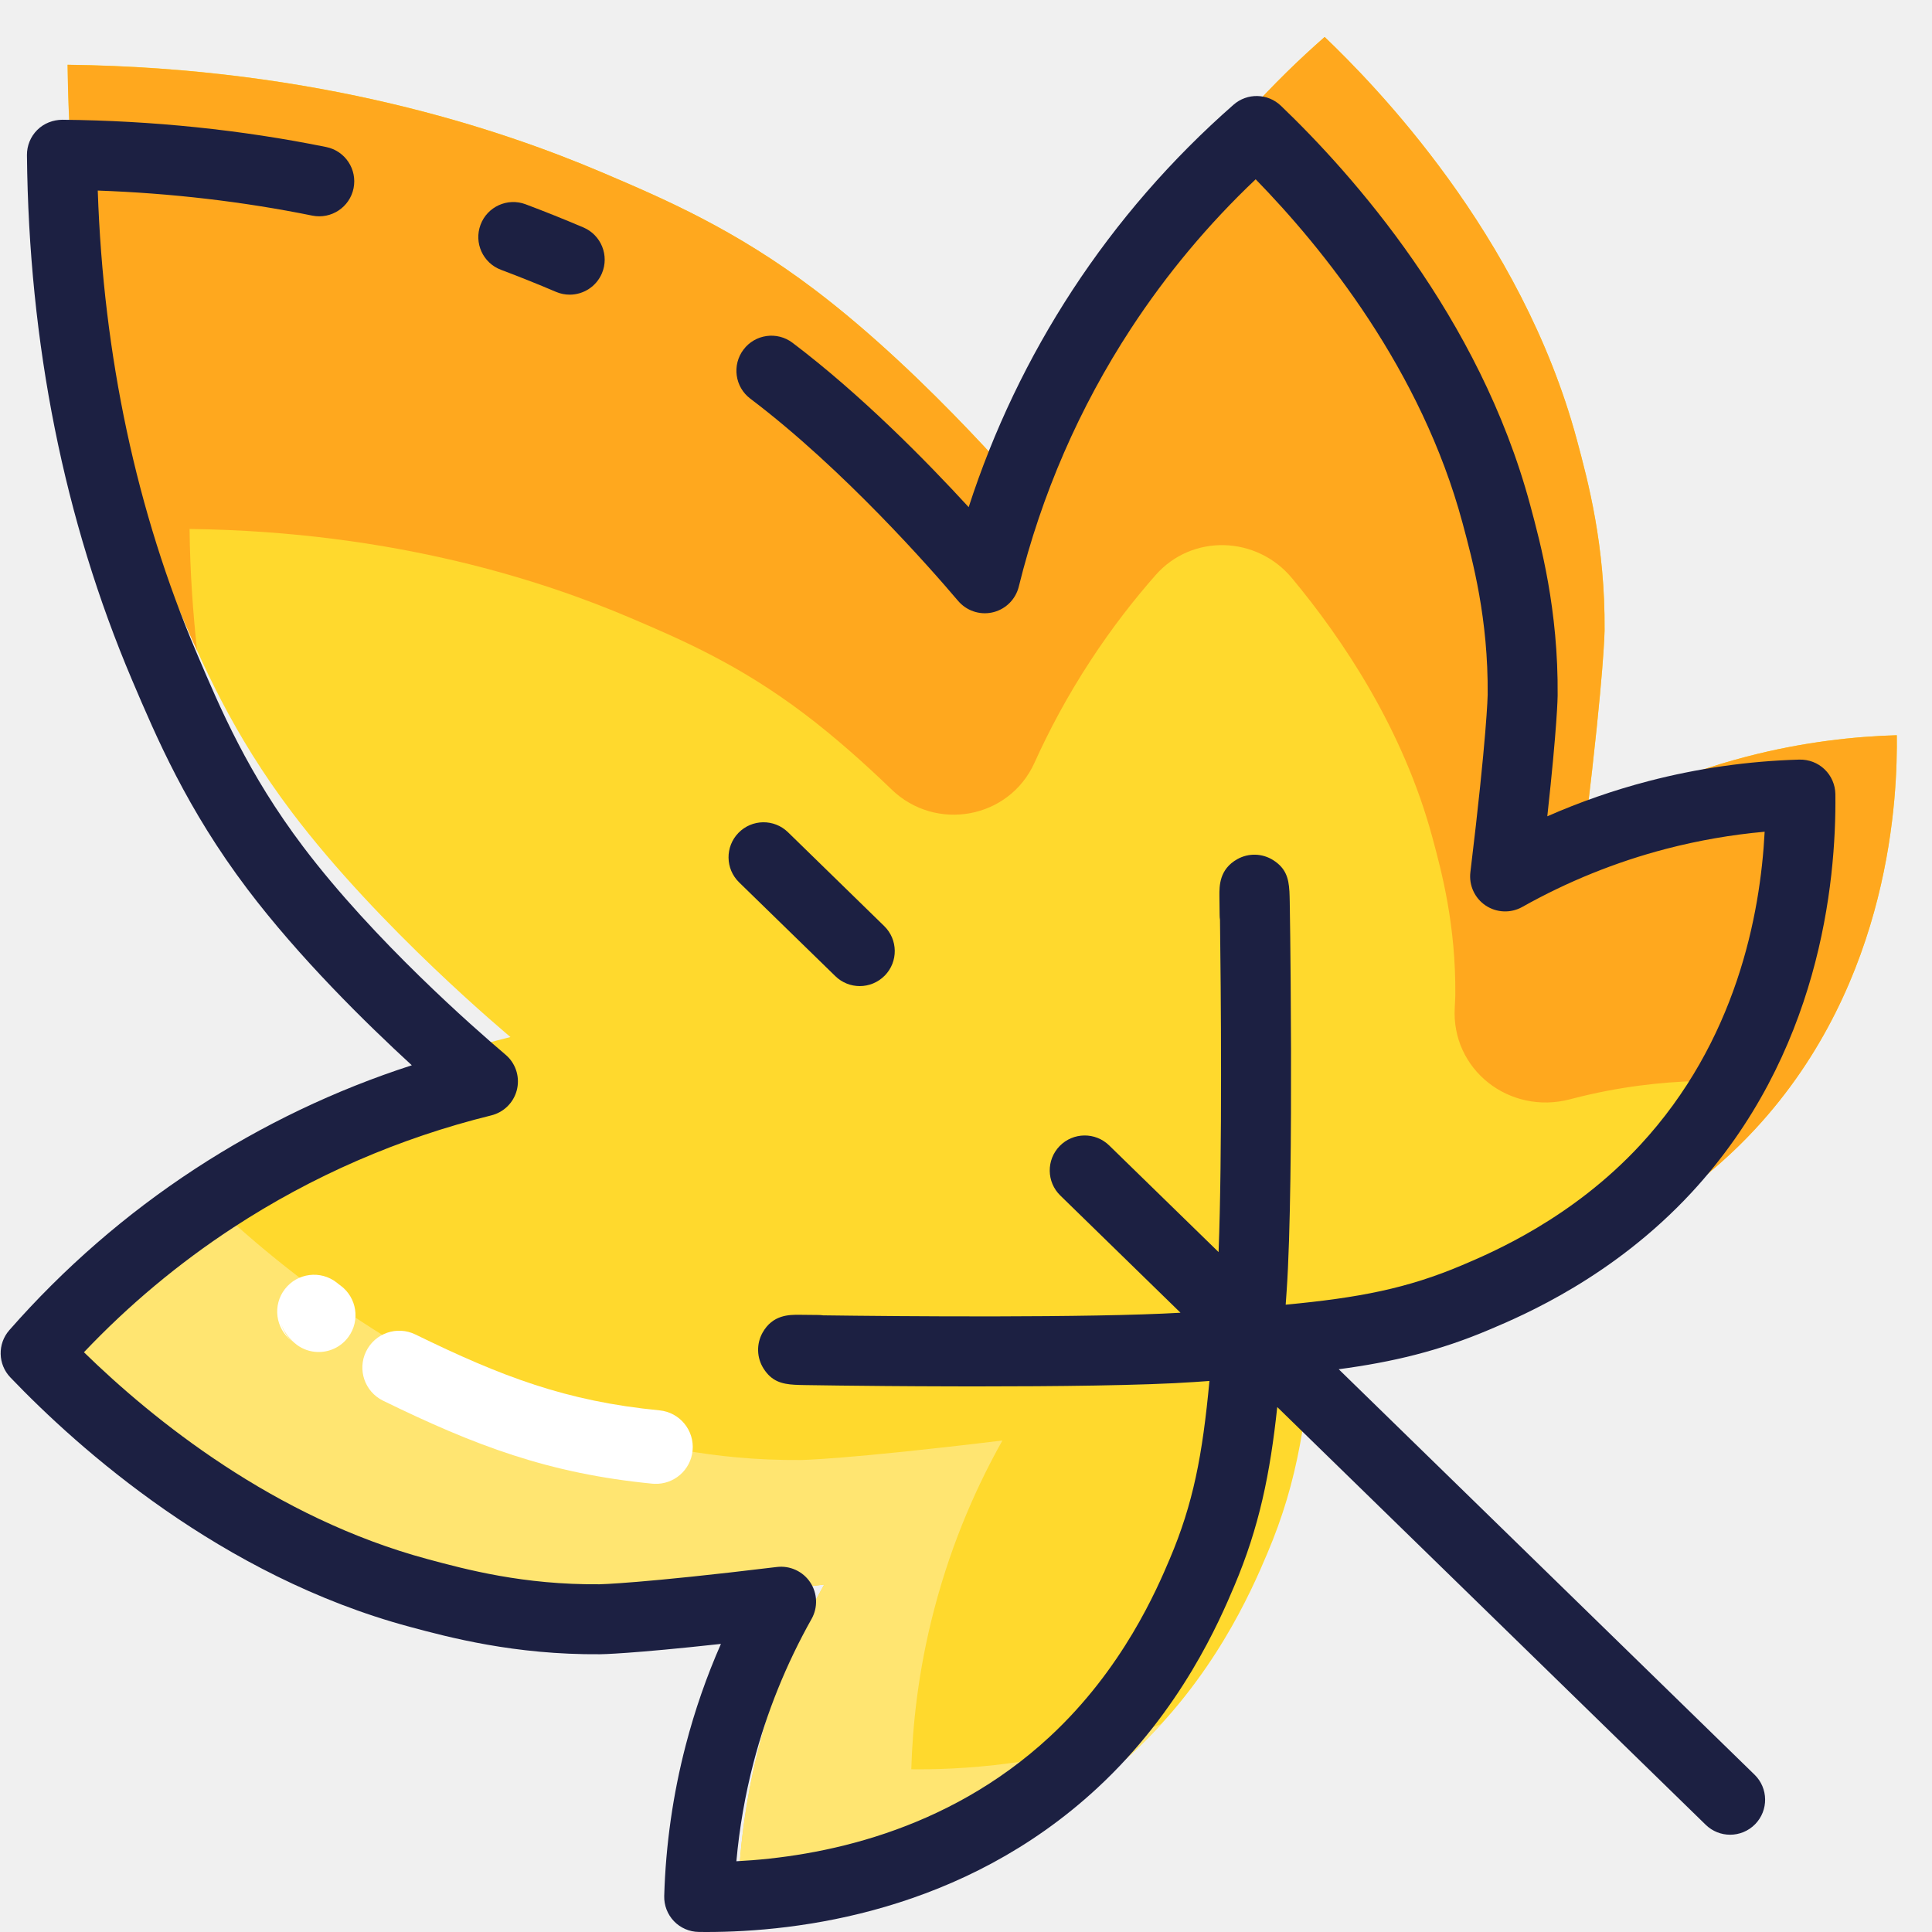
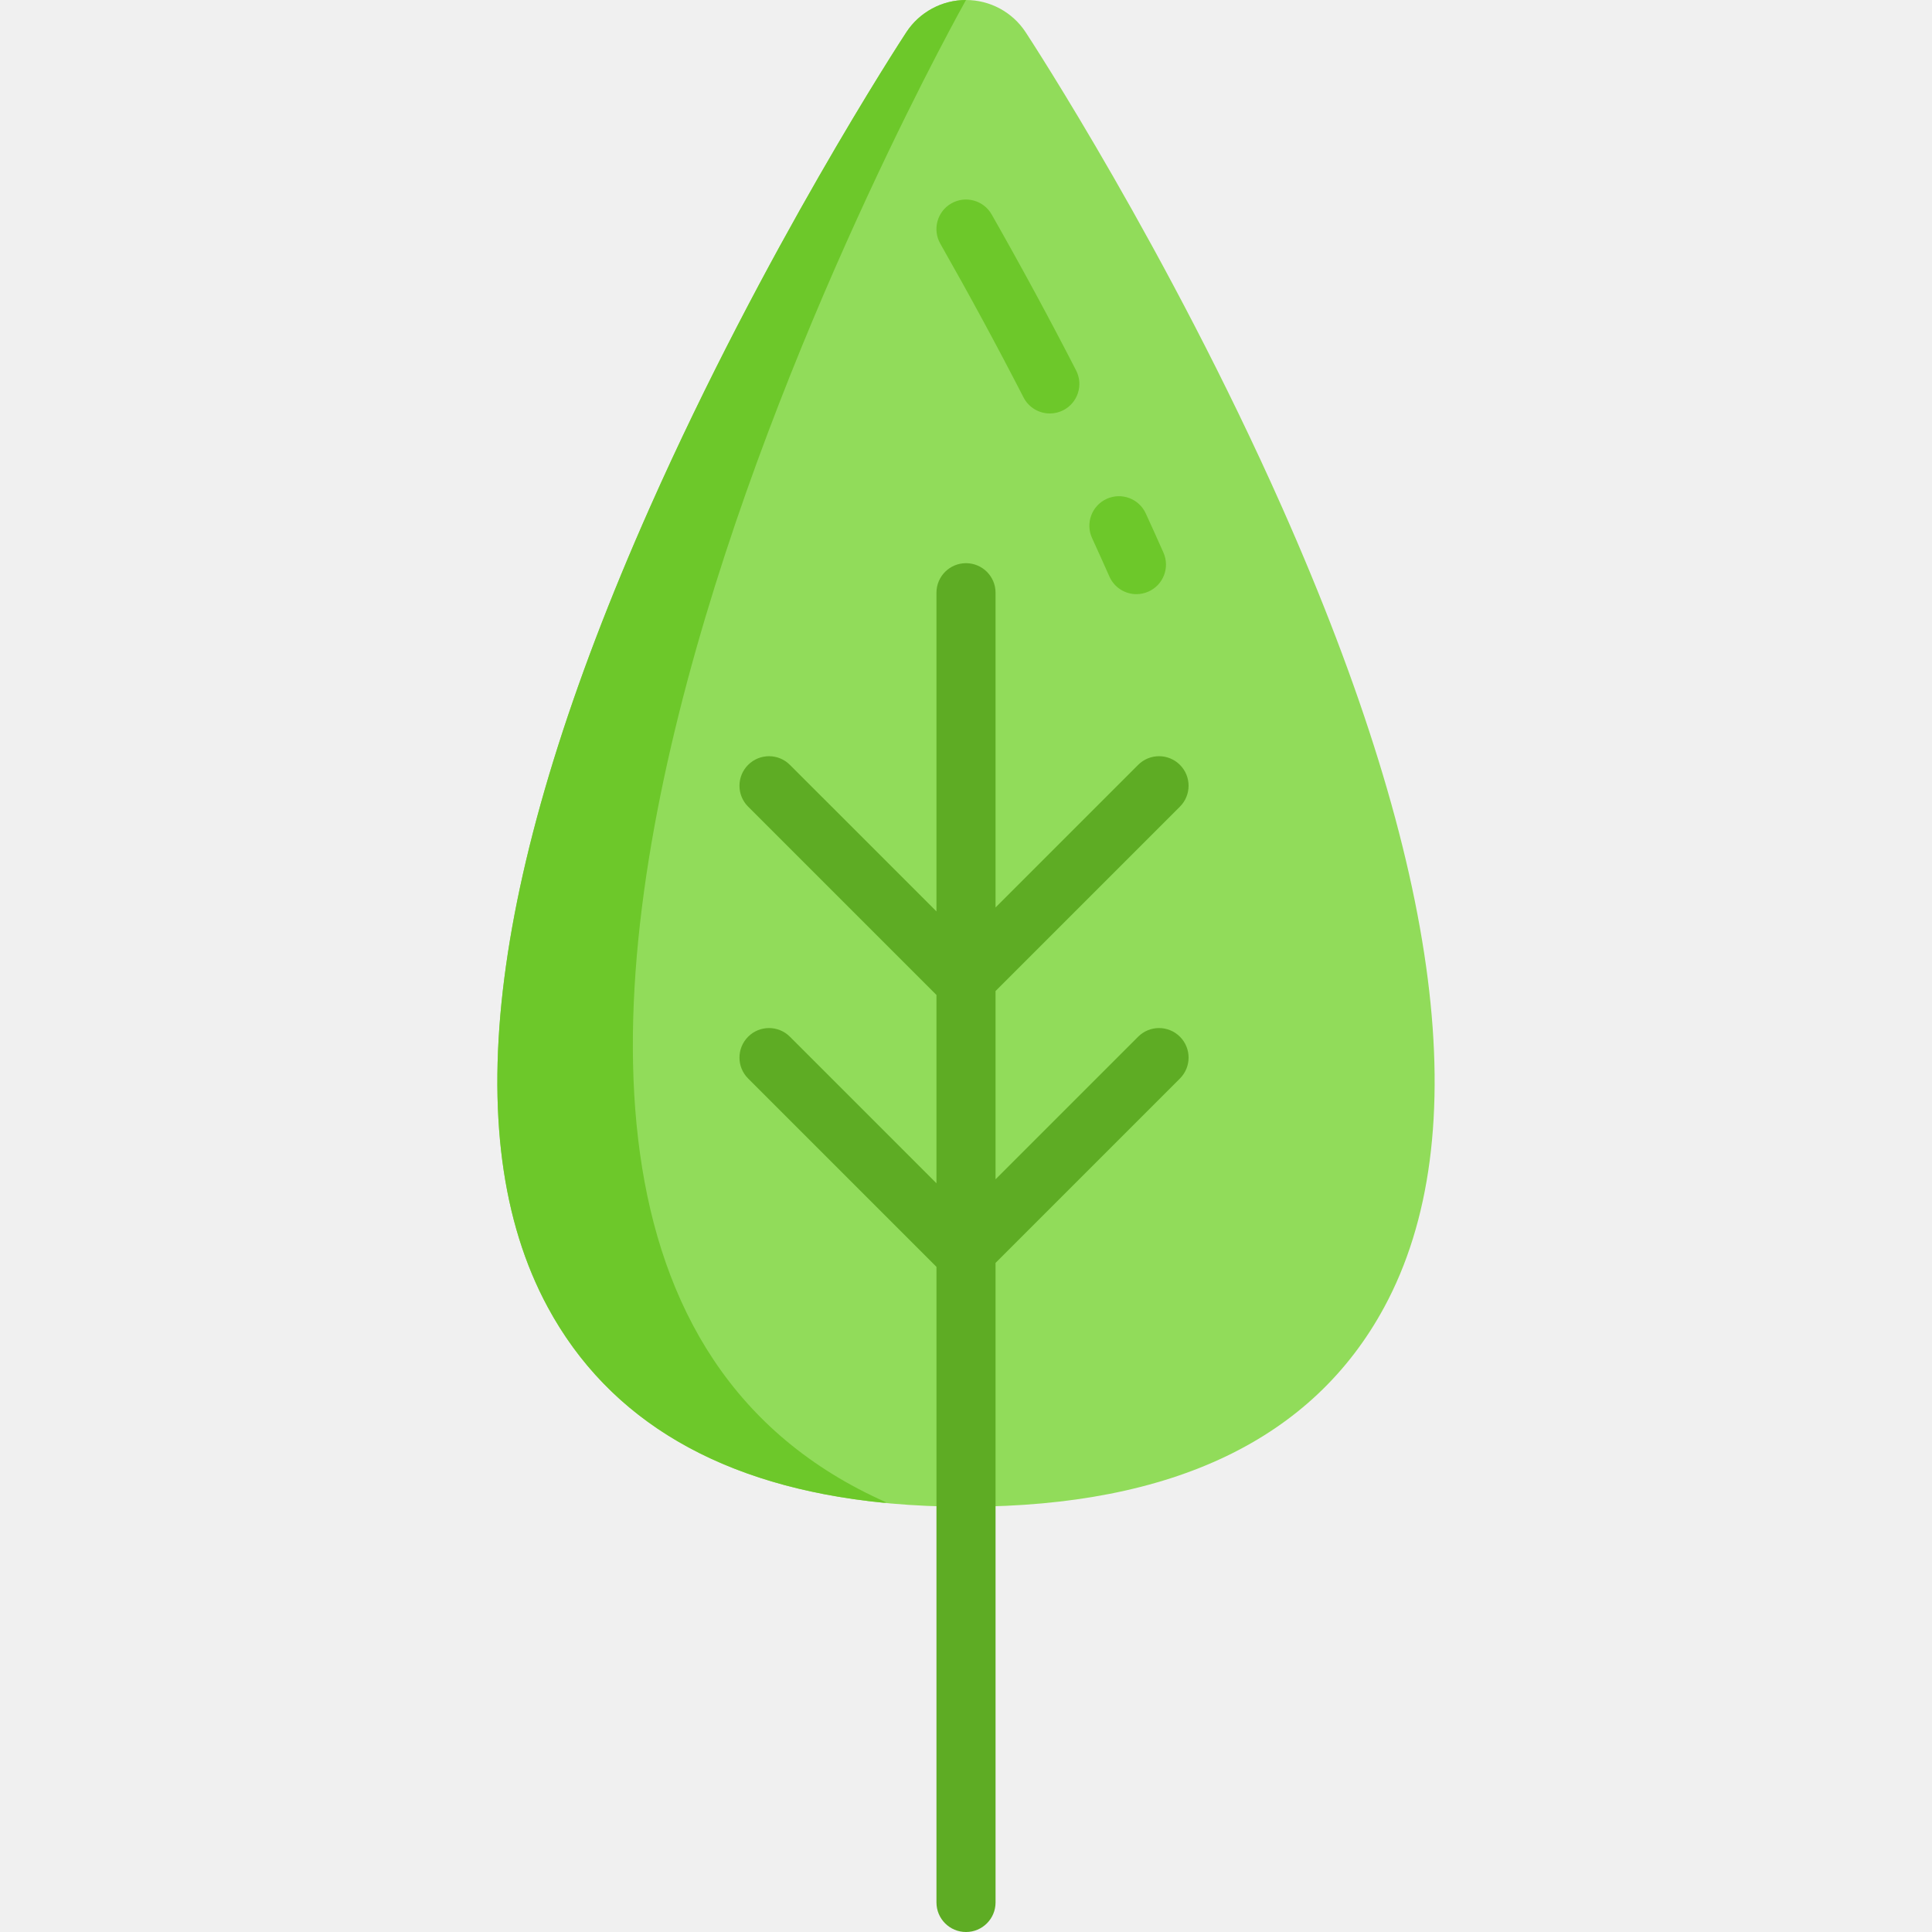
- <svg xmlns="http://www.w3.org/2000/svg" width="60" height="60" viewBox="0 0 60 60" fill="none">
-   <path d="M58.907 22.833C57.638 22.869 56.03 23.031 54.226 23.502C52.142 24.046 50.471 24.826 49.259 25.508C49.821 20.871 49.832 19.585 49.832 19.585C49.854 16.942 49.319 14.949 48.972 13.662C47.25 7.26 42.651 2.595 41.139 1.148C39.644 2.459 37.782 4.366 36.076 6.975C33.871 10.345 32.802 13.546 32.254 15.764C32.215 15.723 28.883 11.704 25.281 8.981C22.824 7.125 20.665 6.191 18.689 5.351C15.545 4.015 9.9 2.104 2.098 2.01C2.186 9.832 4.101 15.491 5.44 18.641C6.279 20.616 7.214 22.776 9.07 25.232C11.793 28.834 15.812 32.167 15.852 32.206C13.634 32.754 10.434 33.823 7.064 36.027C4.455 37.734 2.548 39.595 1.236 41.09C2.684 42.603 7.349 47.202 13.751 48.924C15.037 49.27 17.03 49.806 19.673 49.783C19.673 49.783 20.96 49.773 25.596 49.21C24.915 50.423 24.134 52.093 23.59 54.178C23.119 55.982 22.958 57.59 22.921 58.859C24.71 58.88 30.552 58.722 35.149 54.464C37.681 52.12 38.846 49.449 39.352 48.255C40.33 45.951 40.6 43.989 40.848 40.756C44.054 40.509 46.009 40.237 48.303 39.264C49.497 38.757 52.168 37.592 54.512 35.06C58.77 30.463 58.929 24.622 58.907 22.833Z" fill="#FFD92D" />
-   <path d="M28.301 54.946C28.34 53.602 28.51 51.901 29.009 49.992C29.584 47.786 30.41 46.019 31.131 44.736C26.226 45.331 24.864 45.342 24.864 45.342C22.067 45.366 19.958 44.799 18.597 44.432C12.56 42.809 7.986 38.77 5.976 36.777C3.917 38.265 2.358 39.812 1.236 41.09C2.684 42.603 7.349 47.202 13.751 48.924C15.037 49.27 17.03 49.806 19.673 49.783C19.673 49.783 20.96 49.773 25.596 49.21C24.915 50.423 24.134 52.093 23.59 54.178C23.119 55.982 22.958 57.59 22.921 58.859C24.71 58.88 30.552 58.722 35.149 54.464C35.478 54.16 35.783 53.849 36.067 53.538C32.684 54.891 29.553 54.961 28.301 54.946Z" fill="#FFE571" />
-   <path d="M54.226 23.502C52.141 24.046 50.471 24.826 49.258 25.508C49.82 20.872 49.831 19.585 49.831 19.585C49.853 16.941 49.318 14.949 48.972 13.662C47.25 7.26 42.651 2.595 41.138 1.148C39.643 2.459 37.782 4.366 36.075 6.975C33.871 10.345 32.801 13.546 32.254 15.764C32.215 15.723 28.883 11.704 25.28 8.981C22.824 7.125 20.664 6.191 18.689 5.351C15.545 4.016 9.899 2.108 2.1 2.013C2.189 9.832 4.102 15.492 5.44 18.641C5.655 19.148 5.878 19.667 6.12 20.2C5.992 19.016 5.902 17.769 5.887 16.428C5.887 16.429 5.887 16.428 5.887 16.428C12.309 16.507 16.959 18.077 19.549 19.177C21.176 19.869 22.954 20.638 24.977 22.167C25.931 22.888 26.862 23.72 27.688 24.517C29.061 25.845 31.339 25.431 32.126 23.69C32.582 22.68 33.152 21.608 33.868 20.515C34.529 19.504 35.218 18.621 35.891 17.857C37.023 16.572 39.03 16.638 40.124 17.956C41.689 19.839 43.577 22.635 44.488 26.022C44.773 27.081 45.214 28.722 45.196 30.899C45.196 30.899 45.195 31.008 45.179 31.282C45.062 33.224 46.883 34.636 48.763 34.138C48.781 34.134 48.797 34.129 48.815 34.125C50.301 33.737 51.624 33.605 52.67 33.574C52.678 34.208 52.639 35.476 52.336 36.999C53.058 36.462 53.799 35.831 54.512 35.061C58.77 30.463 58.928 24.622 58.907 22.833C57.638 22.87 56.03 23.031 54.226 23.502Z" fill="#FFA81E" />
-   <path d="M9.851 41.987C9.631 41.979 9.412 41.907 9.222 41.767C9.167 41.727 8.854 41.485 8.727 41.106C8.794 41.337 8.928 41.536 9.09 41.667L9.052 41.637C8.553 41.251 8.461 40.532 8.848 40.033C9.234 39.533 9.953 39.441 10.452 39.828C10.476 39.846 10.498 39.865 10.52 39.883L10.572 39.921C11.082 40.295 11.193 41.01 10.82 41.52C10.586 41.839 10.218 42.002 9.851 41.987Z" fill="white" />
-   <path d="M20.326 46.081C20.304 46.08 20.282 46.079 20.26 46.077C17.036 45.763 14.751 44.894 11.895 43.499C11.328 43.221 11.092 42.536 11.37 41.969C11.647 41.401 12.332 41.166 12.9 41.443C15.583 42.754 17.587 43.519 20.481 43.8C21.11 43.861 21.57 44.42 21.509 45.049C21.45 45.656 20.928 46.105 20.326 46.081Z" fill="white" />
-   <path d="M15.559 8.379C16.118 8.589 16.677 8.813 17.267 9.064C17.406 9.123 17.55 9.151 17.692 9.151C18.115 9.151 18.517 8.902 18.693 8.489C18.927 7.936 18.67 7.298 18.117 7.063C17.498 6.8 16.911 6.565 16.323 6.344C15.761 6.133 15.135 6.417 14.924 6.979C14.713 7.542 14.997 8.168 15.559 8.379Z" fill="#1C2042" />
-   <path d="M41.575 42.523C43.248 42.3 44.693 41.956 46.259 41.291C47.31 40.846 50.1 39.662 52.533 37.035C56.497 32.755 57.032 27.446 56.999 24.663C56.995 24.372 56.875 24.094 56.664 23.892C56.454 23.69 56.175 23.584 55.88 23.59C54.297 23.635 52.718 23.861 51.189 24.26C50.117 24.54 49.068 24.905 48.053 25.351C48.362 22.531 48.374 21.642 48.374 21.599C48.397 18.935 47.848 16.897 47.52 15.679C45.947 9.834 41.994 5.404 39.778 3.283C39.37 2.894 38.733 2.88 38.309 3.252C36.385 4.939 34.701 6.877 33.305 9.011C31.934 11.109 30.854 13.368 30.083 15.75C28.765 14.314 26.74 12.254 24.612 10.645C24.133 10.283 23.451 10.378 23.09 10.857C22.728 11.336 22.822 12.018 23.301 12.38C26.209 14.578 28.949 17.712 29.719 18.62C29.767 18.677 29.796 18.707 29.801 18.712C30.076 18.997 30.484 19.111 30.866 19.008C31.248 18.905 31.544 18.603 31.639 18.219C32.346 15.354 33.519 12.657 35.125 10.201C36.229 8.514 37.528 6.959 38.996 5.568C41.096 7.721 44.142 11.488 45.421 16.244C45.739 17.426 46.221 19.214 46.201 21.577C46.201 21.589 46.178 22.852 45.664 27.087C45.615 27.494 45.798 27.894 46.139 28.122C46.479 28.349 46.919 28.366 47.276 28.166C48.682 27.376 50.183 26.769 51.739 26.363C52.742 26.102 53.768 25.923 54.803 25.83C54.669 28.427 53.912 32.347 50.939 35.558C48.822 37.843 46.344 38.894 45.411 39.29C43.705 40.014 42.214 40.302 39.928 40.518C39.938 40.382 39.947 40.245 39.957 40.105C40.081 38.339 40.1 35.04 40.094 32.584C40.09 31.052 40.077 29.737 40.069 29.09C40.064 28.636 40.058 28.266 40.054 28.01C40.051 27.892 40.05 27.782 40.044 27.677C40.044 27.667 40.044 27.662 40.044 27.66C40.044 27.665 40.044 27.669 40.043 27.674C40.02 27.273 39.933 26.962 39.541 26.713C39.204 26.499 38.776 26.486 38.428 26.681C37.864 26.995 37.868 27.515 37.87 27.826C37.871 27.954 37.873 28.15 37.877 28.422C37.877 28.471 37.881 28.518 37.888 28.564C37.916 30.637 37.962 35.863 37.844 38.884L34.446 35.572C34.016 35.153 33.328 35.161 32.909 35.591C32.49 36.021 32.499 36.709 32.929 37.128L36.662 40.768C33.857 40.932 27.828 40.88 25.565 40.849C25.518 40.842 25.471 40.839 25.423 40.838C25.151 40.835 24.954 40.833 24.826 40.832C24.513 40.83 23.995 40.826 23.681 41.389C23.487 41.738 23.499 42.165 23.713 42.502C23.963 42.895 24.273 42.981 24.675 43.005C24.662 43.005 24.66 43.005 24.678 43.005C24.782 43.011 24.893 43.013 25.01 43.015C25.267 43.019 25.637 43.025 26.091 43.03C26.738 43.038 28.053 43.052 29.584 43.055C29.836 43.056 30.096 43.056 30.363 43.056C32.7 43.056 35.52 43.03 37.106 42.919C37.26 42.908 37.411 42.897 37.56 42.887C37.344 45.195 37.057 46.695 36.329 48.411C35.933 49.344 34.881 51.823 32.597 53.938C29.386 56.912 25.466 57.669 22.869 57.803C22.962 56.767 23.141 55.74 23.402 54.738C23.809 53.182 24.415 51.681 25.205 50.276C25.405 49.919 25.388 49.479 25.161 49.139C24.933 48.798 24.532 48.615 24.126 48.664C19.891 49.178 18.629 49.201 18.62 49.201C16.25 49.222 14.466 48.739 13.283 48.421C8.527 47.142 4.76 44.096 2.607 41.995C3.998 40.528 5.553 39.229 7.241 38.125C9.696 36.519 12.394 35.346 15.258 34.639C15.642 34.544 15.944 34.249 16.047 33.867C16.15 33.485 16.038 33.077 15.753 32.802C15.748 32.798 15.717 32.768 15.658 32.718C14.75 31.948 11.616 29.207 9.419 26.301C7.7 24.026 6.852 22.029 6.103 20.268C4.24 15.884 3.21 11.061 3.036 5.918C5.311 5.999 7.548 6.26 9.698 6.696C10.287 6.815 10.861 6.435 10.98 5.847C11.099 5.258 10.719 4.685 10.13 4.566C7.492 4.031 4.735 3.746 1.935 3.719C1.645 3.722 1.362 3.83 1.156 4.037C0.949 4.243 0.835 4.524 0.837 4.816C0.894 10.668 1.992 16.152 4.101 21.118C4.86 22.902 5.803 25.122 7.684 27.612C9.291 29.738 11.353 31.765 12.789 33.083C10.407 33.853 8.147 34.934 6.05 36.305C3.915 37.701 1.978 39.385 0.29 41.309C-0.081 41.733 -0.068 42.37 0.322 42.777C2.443 44.994 6.873 48.947 12.717 50.52C13.936 50.848 15.982 51.396 18.637 51.374C18.681 51.374 19.569 51.362 22.389 51.053C21.943 52.067 21.578 53.116 21.299 54.188C20.9 55.716 20.674 57.295 20.628 58.88C20.62 59.171 20.729 59.454 20.93 59.664C21.132 59.874 21.41 59.995 21.701 59.998C21.779 59.999 21.857 60 21.938 60C24.777 60 29.912 59.387 34.073 55.533C36.7 53.101 37.884 50.31 38.33 49.259C39.108 47.426 39.446 45.758 39.666 43.697L52.972 56.67C53.183 56.876 53.457 56.979 53.73 56.979C54.013 56.979 54.296 56.869 54.509 56.651C54.928 56.221 54.919 55.532 54.489 55.114L41.575 42.523Z" fill="#1C2042" />
-   <path d="M26.7 30.624C26.983 30.624 27.265 30.514 27.479 30.296C27.898 29.866 27.889 29.178 27.459 28.759L24.471 25.845C24.041 25.426 23.353 25.435 22.934 25.865C22.515 26.295 22.524 26.983 22.953 27.402L25.942 30.315C26.153 30.521 26.427 30.624 26.7 30.624Z" fill="#1C2042" />
+ <svg xmlns="http://www.w3.org/2000/svg" width="219" height="219" viewBox="0 0 219 219" fill="none">
+   <g clip-path="url(#clip0_239_91)">
+     <path d="M145.345 57.549C132.383 28.349 116.914 4.647 116.262 3.652C114.768 1.373 112.225 0 109.5 0C106.774 0 104.232 1.373 102.738 3.652C102.086 4.647 86.617 28.35 73.655 57.55C55.542 98.357 51.647 128.841 62.081 148.157C70.176 163.144 86.074 170.759 109.34 170.793C109.393 170.794 109.444 170.793 109.5 170.795C109.587 170.795 109.672 170.794 109.758 170.791C132.969 170.736 148.837 163.12 156.92 148.154C167.353 128.839 163.458 98.355 145.345 57.549Z" fill="#91DC5A" />
+     <path d="M109.492 0C106.769 0.003 104.231 1.375 102.738 3.652C102.086 4.647 86.617 28.349 73.655 57.55C55.542 98.356 51.647 128.841 62.081 148.156C69.06 161.077 81.844 168.514 100.145 170.342C100.331 170.338 100.456 170.329 100.491 170.311C30.901 139.534 109.5 0.001 109.5 0.001C109.5 0.001 109.495 0 109.492 0Z" fill="#6DC82A" />
+     <path d="M119.004 46.869C117.789 46.869 116.616 46.205 116.022 45.05C113.062 39.29 109.888 33.426 106.587 27.622C105.672 26.014 106.234 23.97 107.842 23.055C109.45 22.14 111.494 22.702 112.409 24.31C115.757 30.196 118.978 36.144 121.981 41.988C122.826 43.633 122.178 45.653 120.533 46.498C120.042 46.749 119.52 46.869 119.004 46.869Z" fill="#6DC82A" />
+     <path d="M128.821 67.35C127.536 67.35 126.31 66.606 125.757 65.355C125.121 63.92 124.459 62.453 123.79 60.993C123.018 59.312 123.755 57.324 125.436 56.552C127.117 55.78 129.106 56.517 129.877 58.198C130.559 59.685 131.234 61.181 131.882 62.644C132.631 64.335 131.867 66.313 130.175 67.062C129.735 67.257 129.274 67.35 128.821 67.35Z" fill="#6DC82A" />
+     <path d="M129.012 117.516L112.849 133.679V112.337L133.749 91.437C135.057 90.129 135.057 88.008 133.749 86.701C132.441 85.392 130.32 85.392 129.013 86.701L112.85 102.864V67.188C112.85 65.338 111.35 63.838 109.5 63.838C107.65 63.838 106.151 65.338 106.151 67.188V103.312L89.539 86.701C88.231 85.392 86.111 85.392 84.803 86.701C83.495 88.009 83.495 90.129 84.803 91.437L106.151 112.785V134.128L89.54 117.516C88.232 116.208 86.111 116.208 84.803 117.516C83.495 118.824 83.495 120.945 84.803 122.253L106.152 143.601V215.652C106.152 217.502 107.651 219.001 109.501 219.001C111.35 219.001 112.85 217.502 112.85 215.652V143.153L133.75 122.253C135.058 120.945 135.058 118.824 133.75 117.517C132.442 116.208 130.32 116.208 129.012 117.516Z" fill="#5EAC24" />
+   </g>
+   <defs>
+     <clipPath id="clip0_239_91">
+       <rect width="219" height="219" fill="white" />
+     </clipPath>
+   </defs>
</svg>
